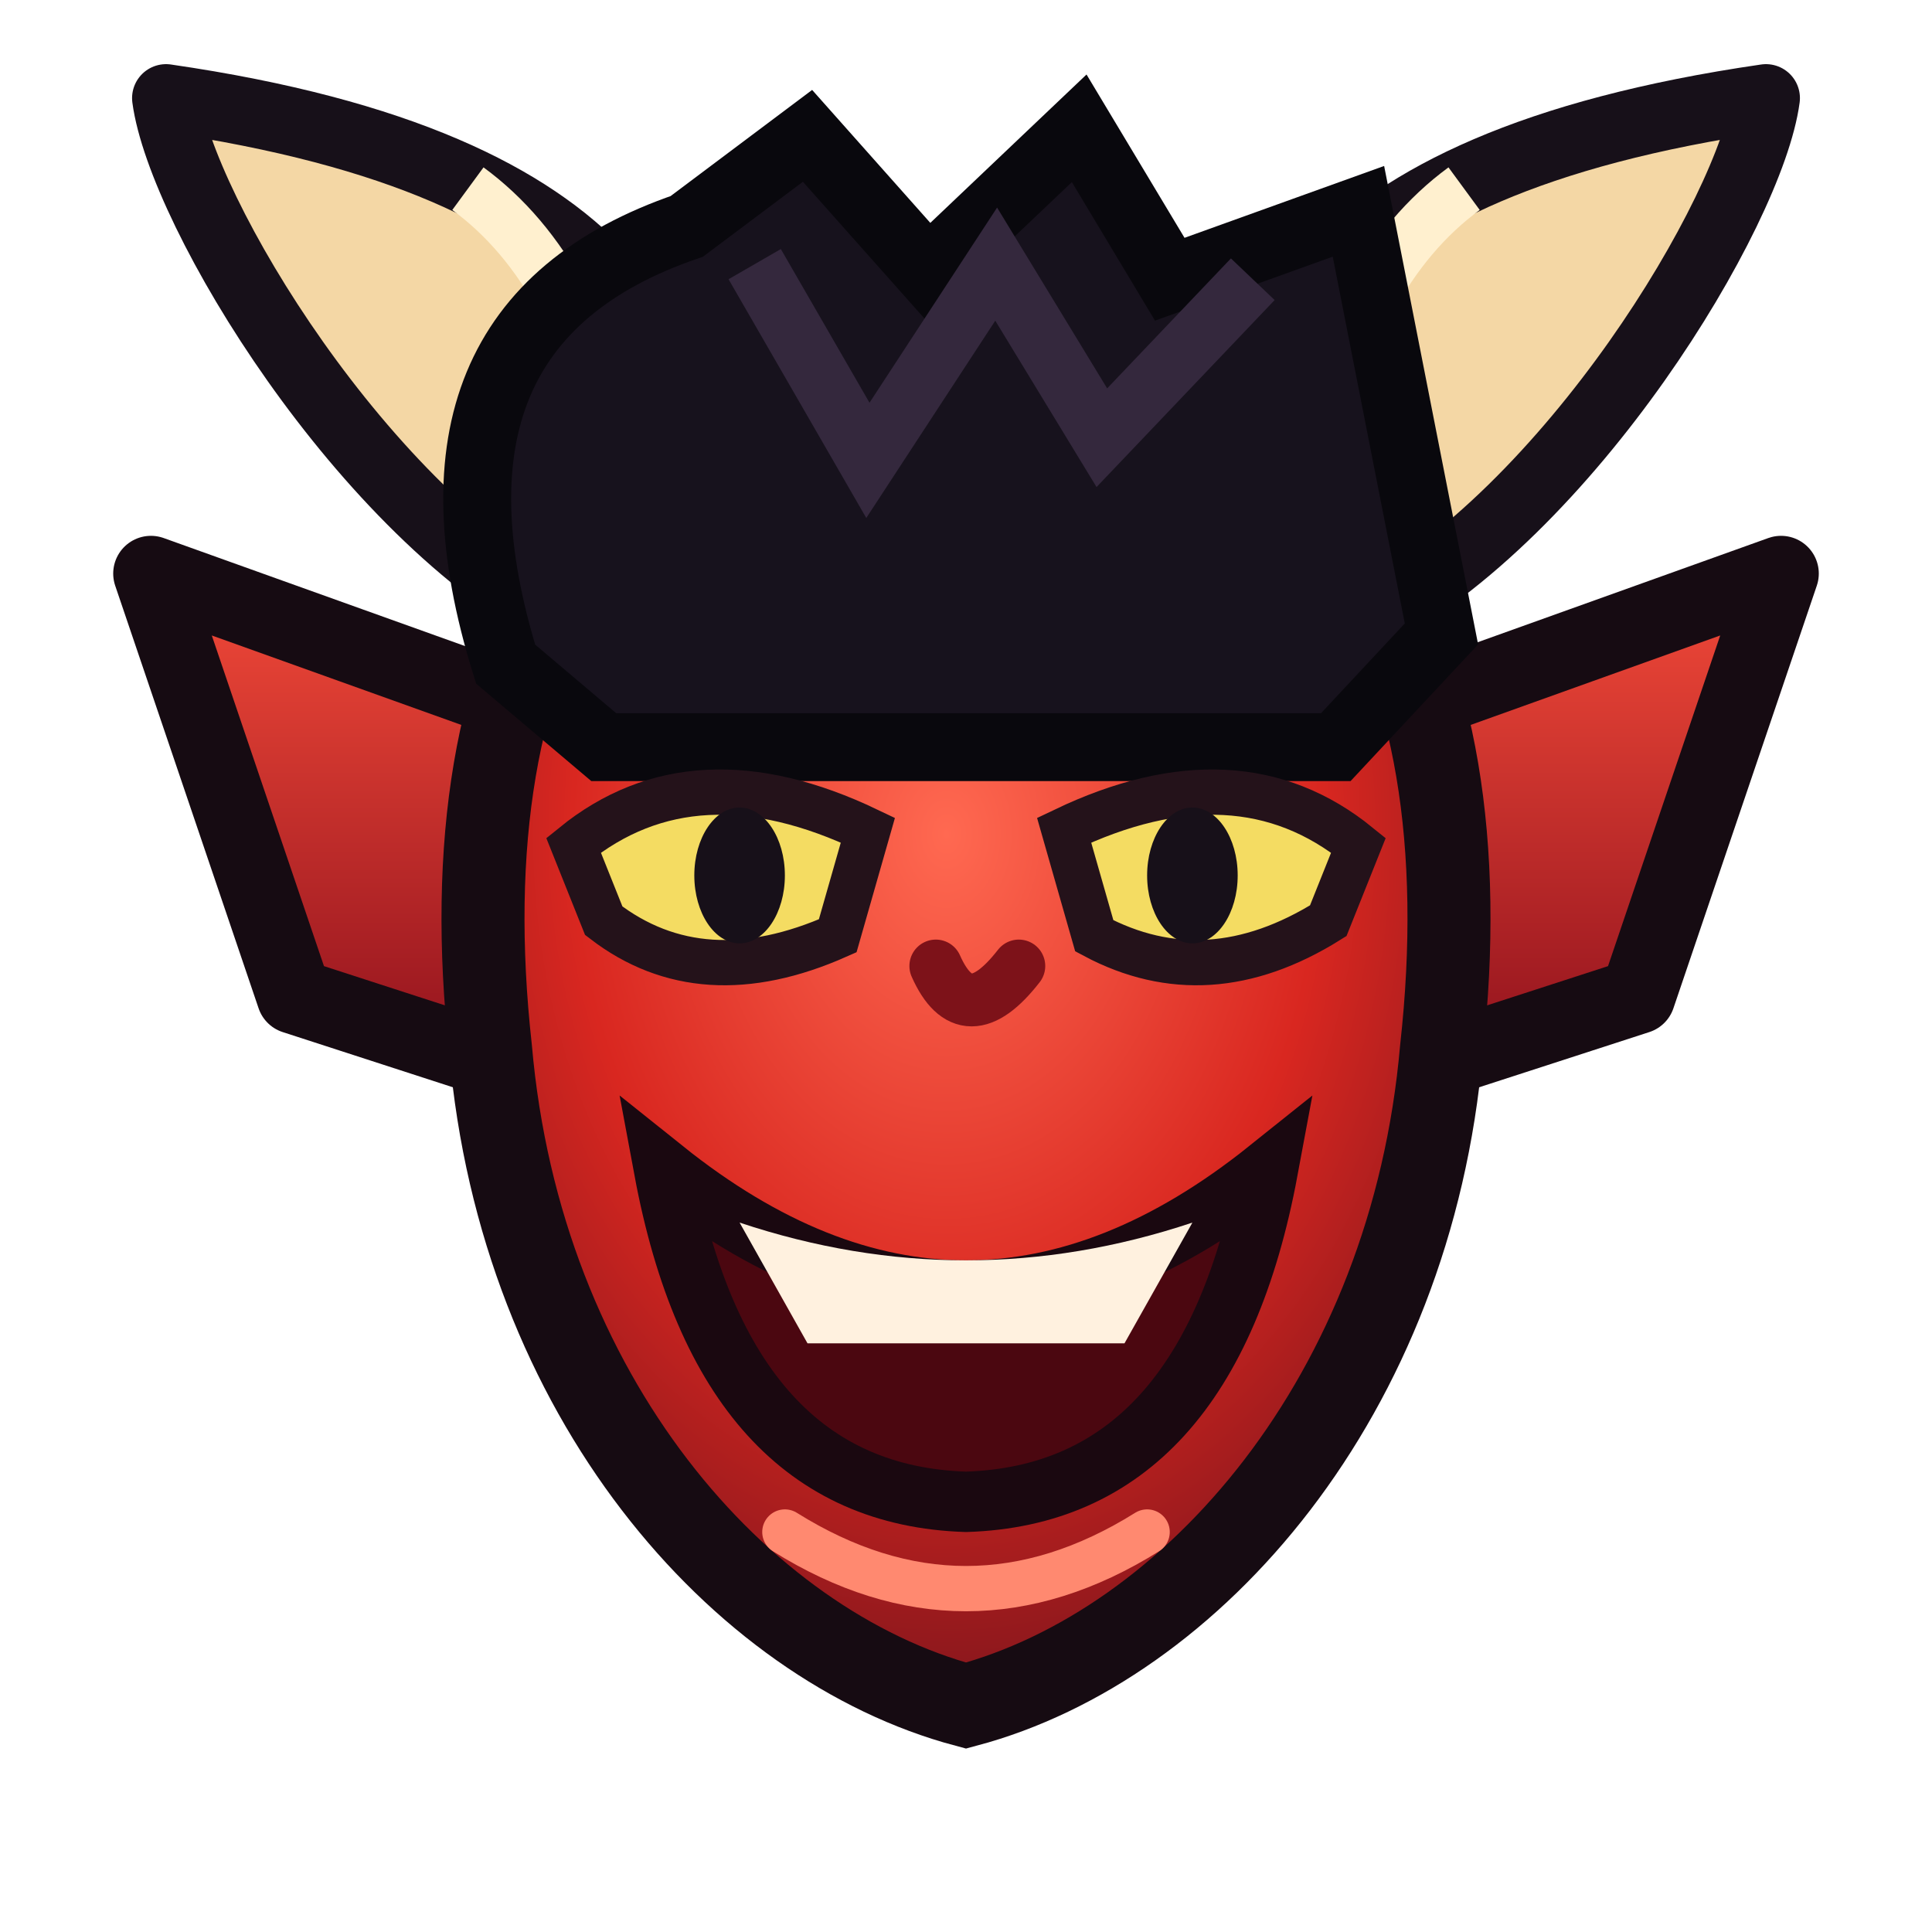
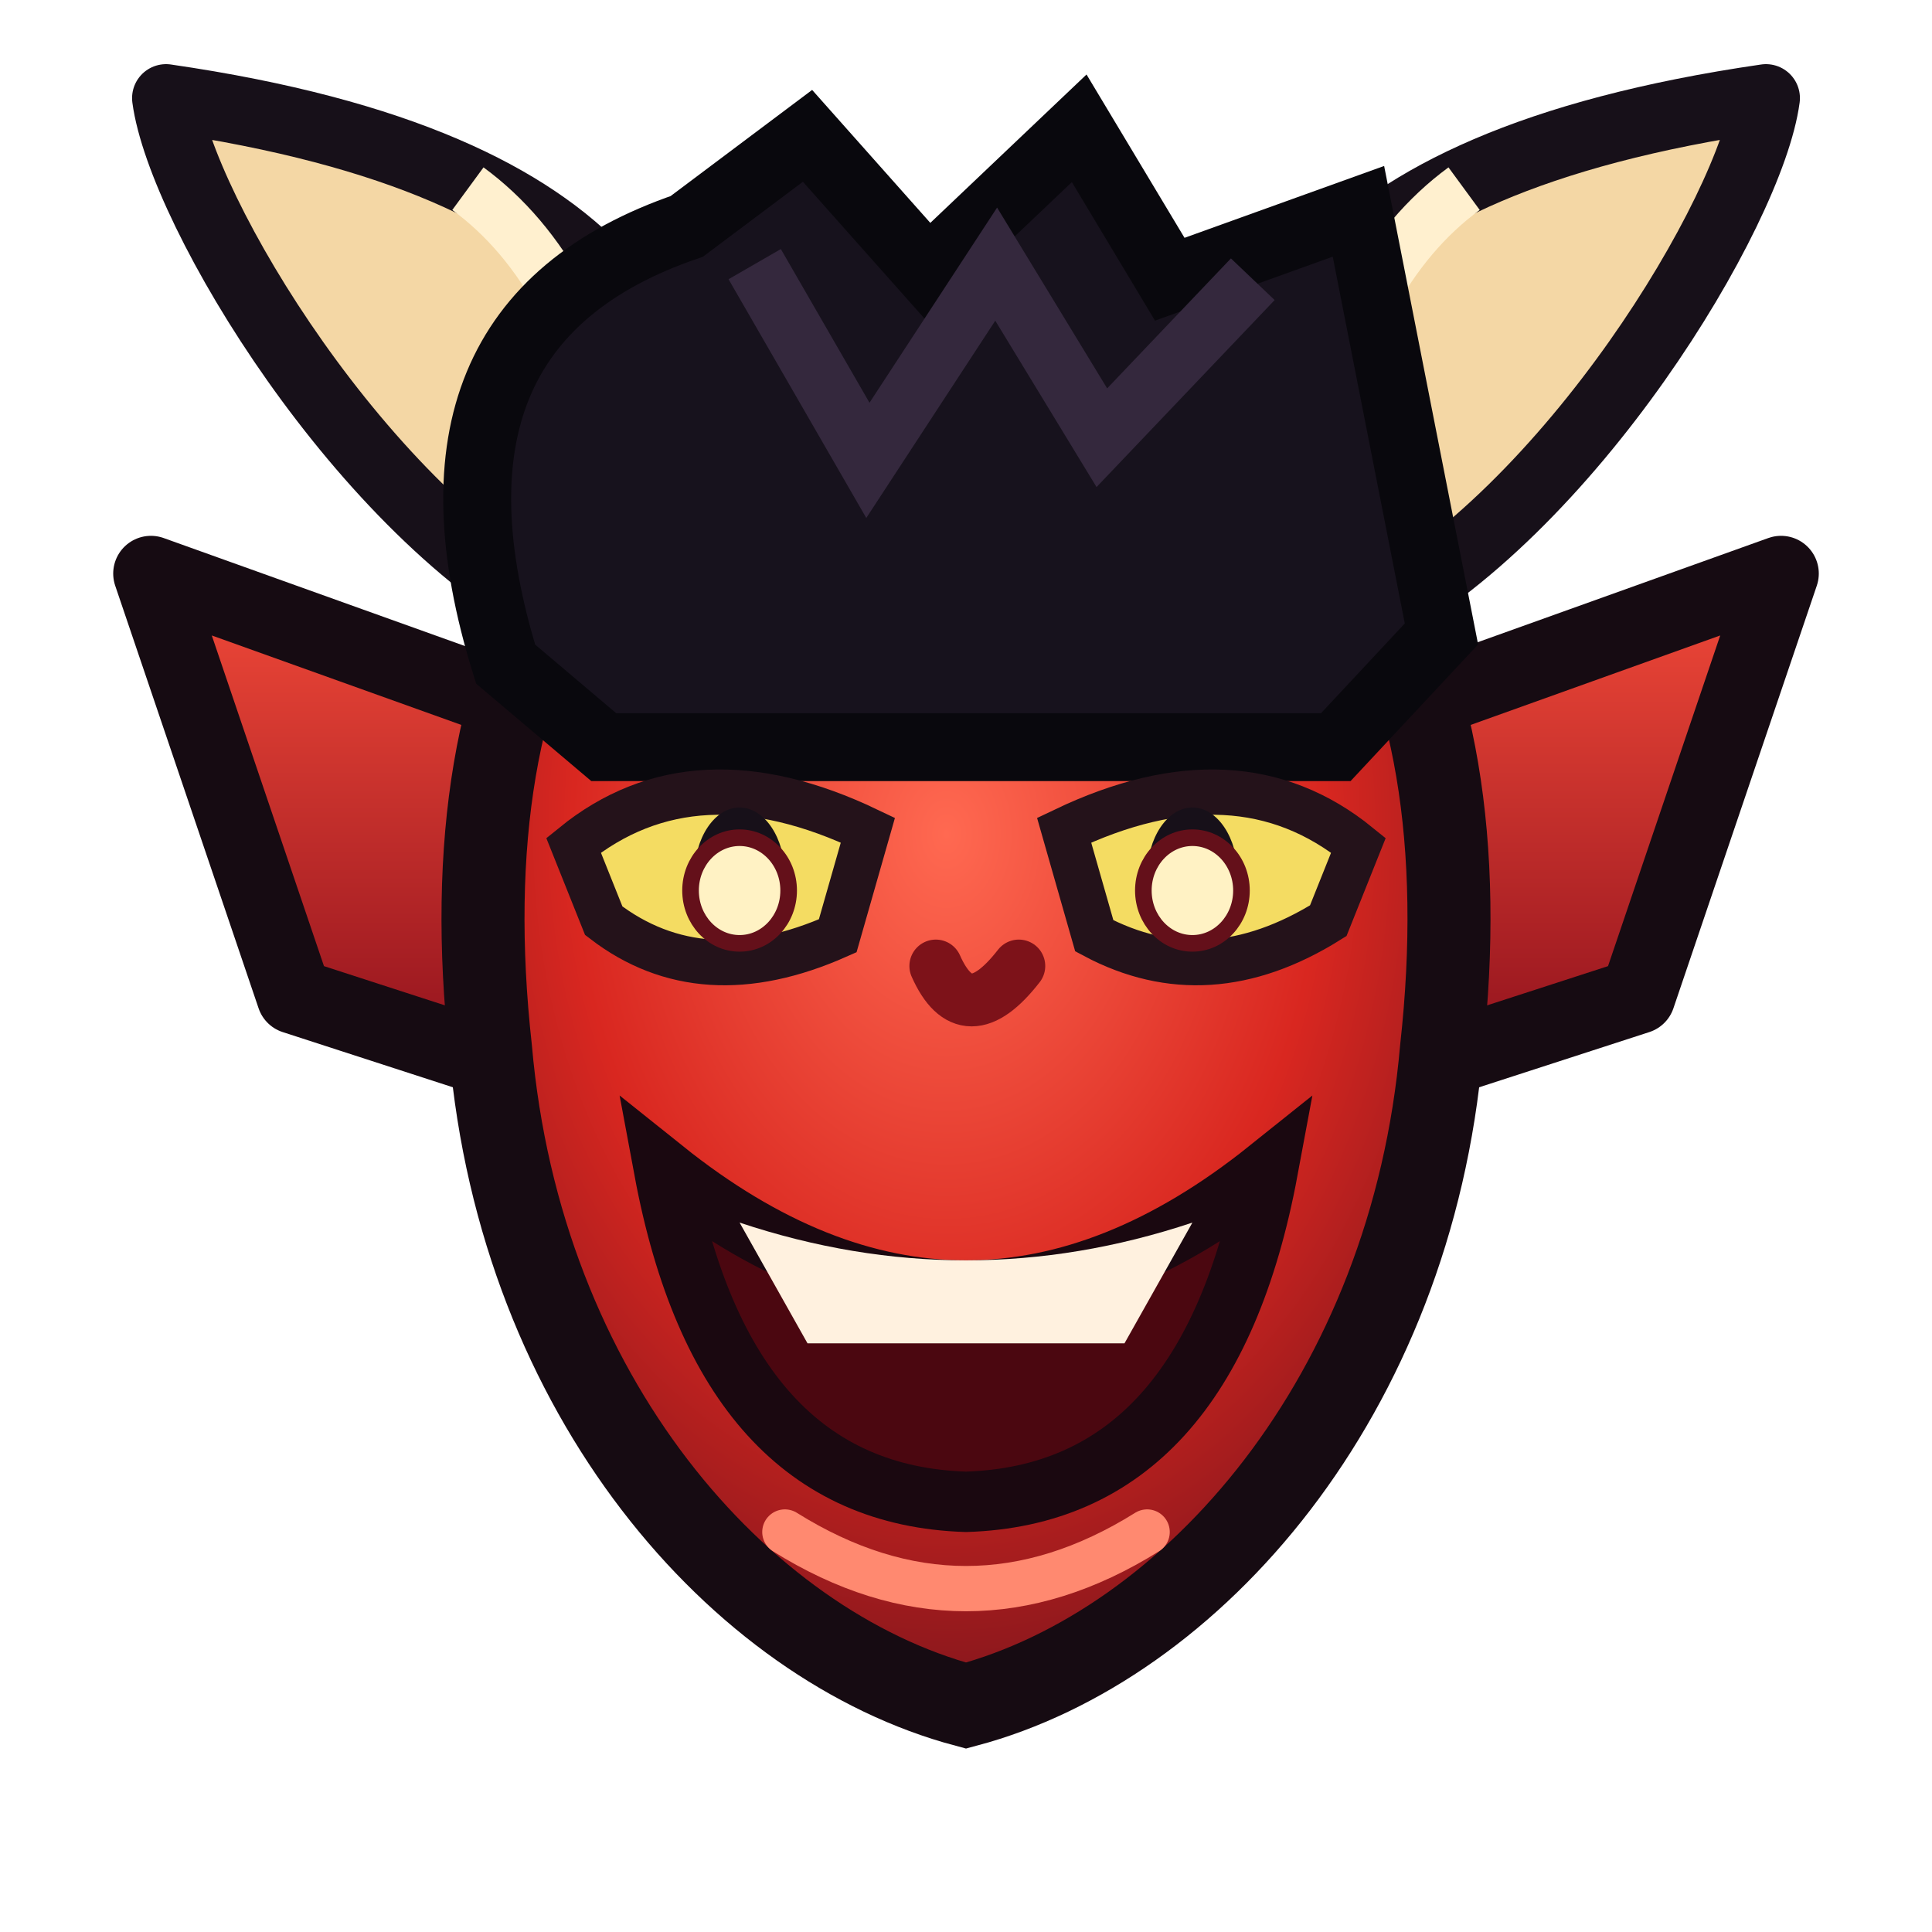
<svg xmlns="http://www.w3.org/2000/svg" viewBox="0 0 256 256">
  <defs>
    <radialGradient id="skin" cx="48%" cy="35%" r="70%">
      <stop stop-color="#ff6951" />
      <stop offset=".55" stop-color="#d92720" />
      <stop offset="1" stop-color="#76131c" />
    </radialGradient>
    <linearGradient id="ear" x2="0" y2="1">
      <stop stop-color="#f34a39" />
      <stop offset="1" stop-color="#8d101c" />
    </linearGradient>
  </defs>
  <path d="M75 82 C48 68 24 28 22 13 C84 22 91 48 91 68 M181 82 C208 68 232 28 234 13 C172 22 165 48 165 68" fill="#f4d7a5" stroke="#171019" stroke-width="9" stroke-linejoin="round" />
  <path d="M62 25 Q77 36 82 62 M194 25 Q179 36 174 62" fill="none" stroke="#fff0cf" stroke-width="7" />
  <path d="M73 95 L20 76 39 132 76 144 M183 95 L236 76 217 132 180 144" fill="url(#ear)" stroke="#160b12" stroke-width="10" stroke-linejoin="round" />
  <path d="M128 48 C80 48 59 85 65 139 C69 185 98 218 128 226 C158 218 187 185 191 139 C197 85 176 48 128 48Z" fill="url(#skin)" stroke="#160b12" stroke-width="11" />
  <path d="M78 91 Q96 77 117 91 M139 91 Q160 77 178 91" fill="none" stroke="#6f1018" stroke-width="10" stroke-linecap="round" />
  <path d="M67 88 Q53 43 91 30 L107 18 123 36 143 17 155 37 180 28 191 84 177 99 80 99Z" fill="#17121d" stroke="#09080d" stroke-width="9" />
  <path d="M100 35 L115 61 132 35 146 58 166 37" fill="none" stroke="#34283d" stroke-width="8" />
  <path d="M76 112 Q92 99 115 110 L111 124 Q93 132 80 122Z M141 110 Q164 99 180 112 L176 122 Q160 132 145 124Z" fill="#f4dc62" stroke="#24121a" stroke-width="6" />
  <ellipse cx="98" cy="116" rx="6" ry="9" fill="#171019" />
  <ellipse cx="158" cy="116" rx="6" ry="9" fill="#171019" />
  <path d="M124 128 Q128 137 135 128" fill="none" stroke="#7d1219" stroke-width="7" stroke-linecap="round" />
  <path d="M88 155 Q128 187 168 155 Q160 198 128 199 Q96 198 88 155Z" fill="#4b0710" stroke="#1a0810" stroke-width="8" />
  <path d="M98 162 Q128 172 158 162 L149 178 107 178Z" fill="#fff1df" />
  <path d="M104 203 Q128 218 152 203" fill="none" stroke="#ff8970" stroke-width="6" stroke-linecap="round" />
+   <g fill="#fff2c4" stroke="#64101a" stroke-width="2.2" pointer-events="none">
+     <ellipse cx="98" cy="118" rx="6.5" ry="7">
+       <animate attributeName="cx" values="98;104;98;92;98" keyTimes="0;.28;.5;.72;1" dur="4.6s" repeatCount="indefinite" />
+       <animate attributeName="ry" values="7;7;1.2;7;7" keyTimes="0;.44;.47;.50;1" dur="4.6s" repeatCount="indefinite" />
+     </ellipse>
+     <ellipse cx="158" cy="118" rx="6.5" ry="7">
+       <animate attributeName="cx" values="158;152;158;164;158" keyTimes="0;.28;.5;.72;1" dur="4.6s" repeatCount="indefinite" />
+       <animate attributeName="ry" values="7;7;1.2;7;7" keyTimes="0;.44;.47;.50;1" dur="4.6s" repeatCount="indefinite" />
+     </ellipse>
+   </g>
</svg>
